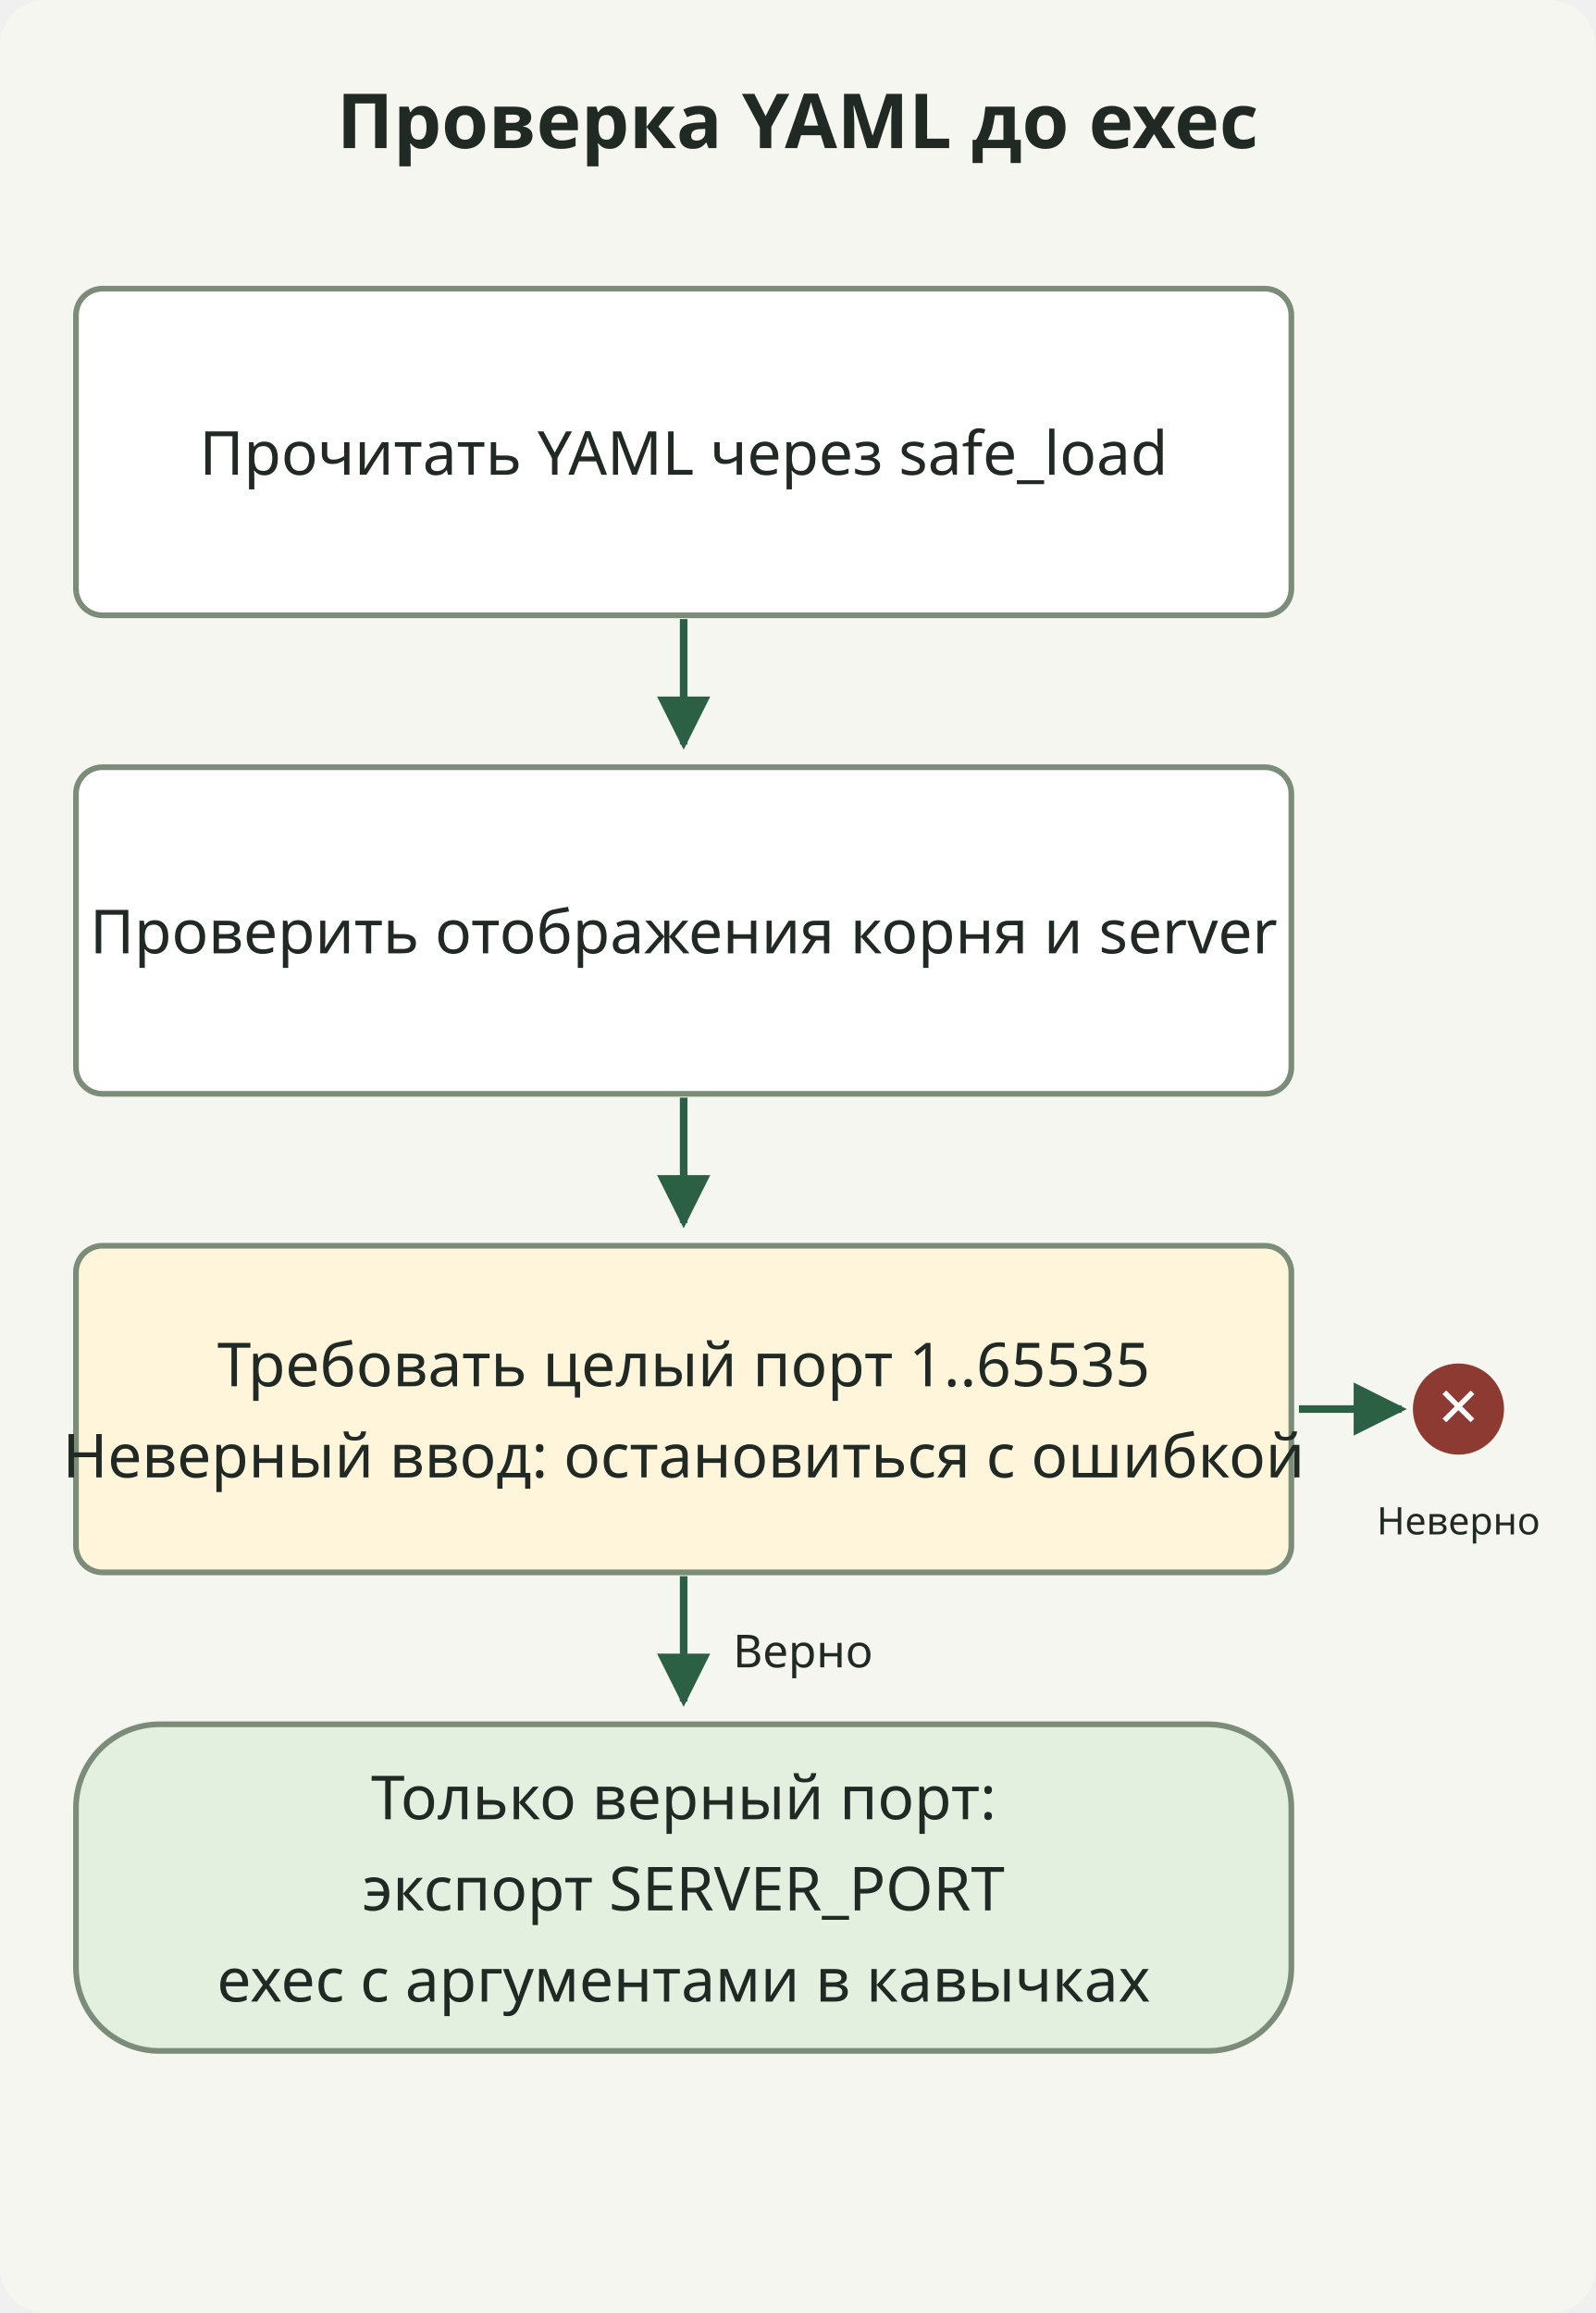
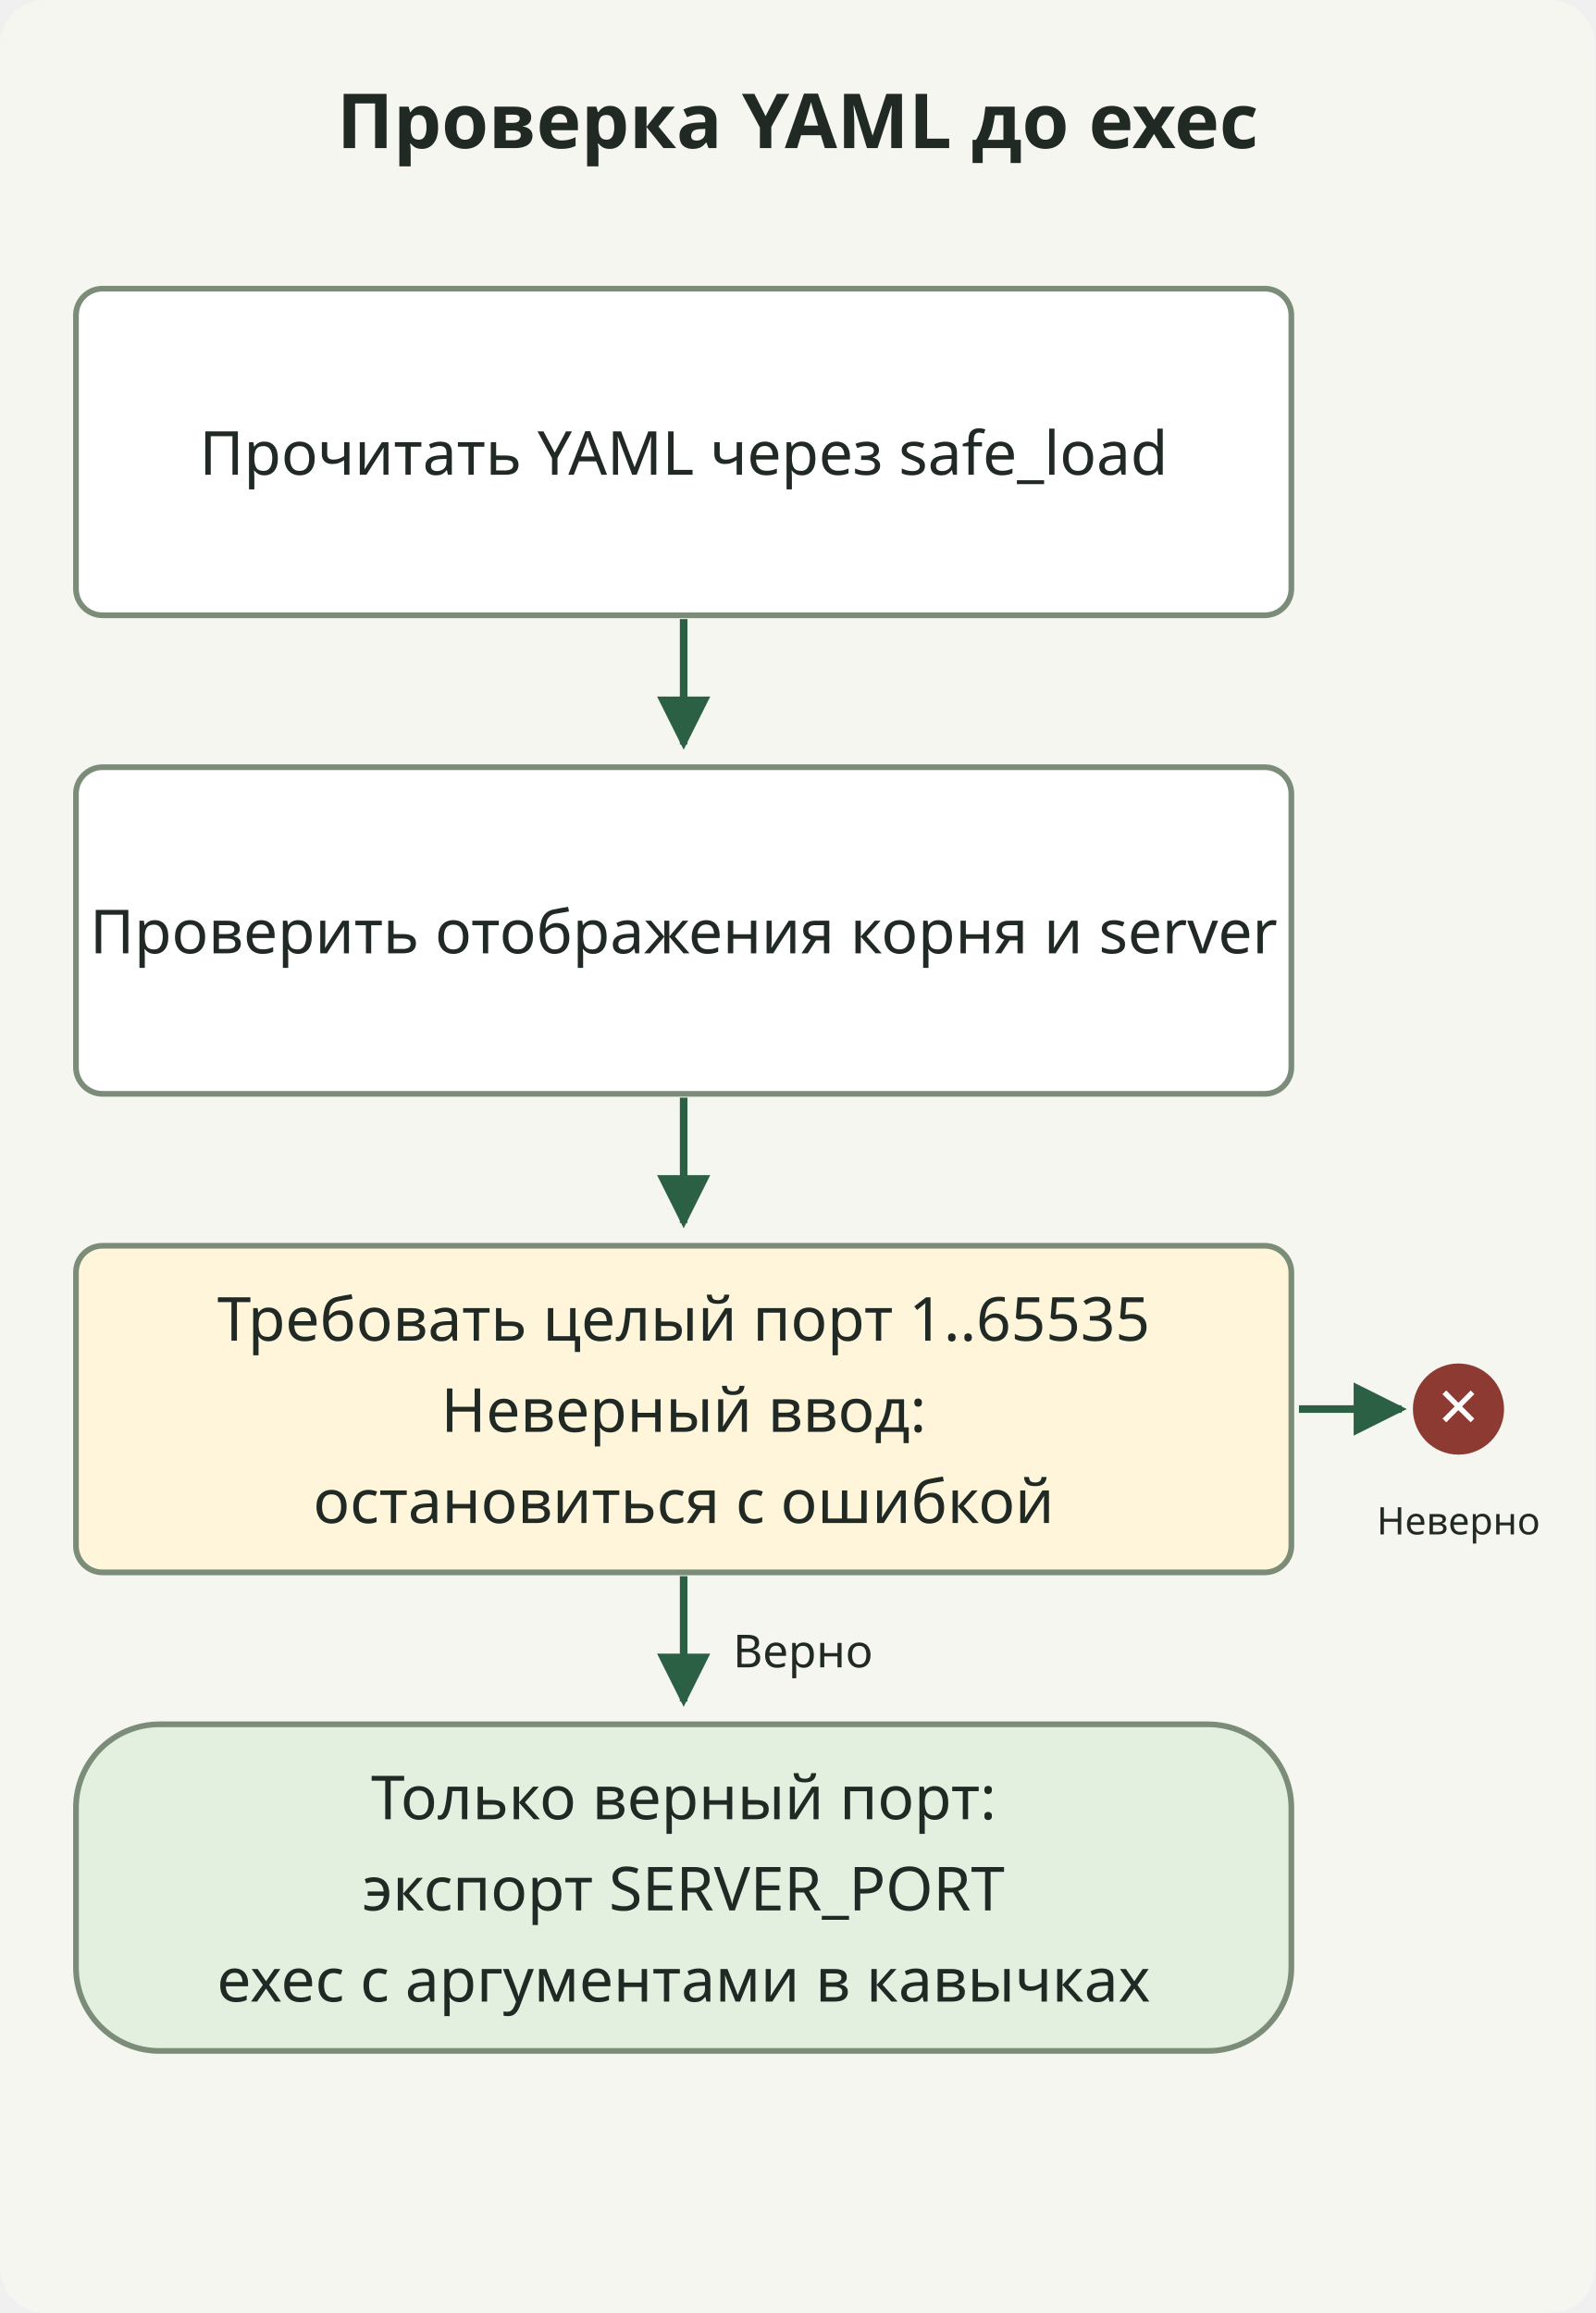
<svg xmlns="http://www.w3.org/2000/svg" viewBox="0 0 420 609" width="420" height="609" role="img" aria-labelledby="title description" xml:lang="ru">
  <defs>
    <marker id="arrow" viewBox="0 0 10 10" refX="9" refY="5" markerWidth="7" markerHeight="7" orient="auto-start-reverse">
      <path d="M 0 0 L 10 5 L 0 10 z" fill="#2b6044" />
    </marker>
  </defs>
  <rect width="100%" height="100%" rx="12" fill="#f6f6f0" />
  <g font-family="system-ui,sans-serif" fill="#202923">
    <text x="210" y="39" text-anchor="middle" font-size="20" font-weight="650">Проверка YAML до exec</text>
    <rect x="20" y="76" width="320" height="86" rx="7" fill="#ffffff" stroke="#7b8d79" stroke-width="1.5" />
    <text x="180" y="125" text-anchor="middle" font-size="16">Прочитать YAML через safe_load</text>
    <path d="M 180 163 V 196" fill="none" stroke="#2b6044" stroke-width="2" marker-end="url(#arrow)" />
    <rect x="20" y="202" width="320" height="86" rx="7" fill="#ffffff" stroke="#7b8d79" stroke-width="1.5" />
    <text x="180" y="251" text-anchor="middle" font-size="16">Проверить отображения корня и server</text>
    <path d="M 180 289 V 322" fill="none" stroke="#2b6044" stroke-width="2" marker-end="url(#arrow)" />
    <rect x="20" y="328" width="320" height="86" rx="7" fill="#fff5da" stroke="#7b8d79" stroke-width="1.5" />
-     <text x="180" y="365" text-anchor="middle" font-size="16">Требовать целый порт 1..65535</text>
-     <text x="180" y="389" text-anchor="middle" font-size="16">Неверный ввод: остановиться с ошибкой</text>
+     <text x="180" y="353" text-anchor="middle" font-size="16">Требовать целый порт 1..65535</text>
+     <text x="180" y="377" text-anchor="middle" font-size="16">Неверный ввод:</text>
+     <text x="180" y="401" text-anchor="middle" font-size="16">остановиться с ошибкой</text>
    <path d="M 342 371 H 369" fill="none" stroke="#2b6044" stroke-width="2" marker-end="url(#arrow)" />
    <circle cx="384" cy="371" r="12" fill="#8c3a32" />
    <text x="384" y="377" text-anchor="middle" font-size="19" fill="white">×</text>
    <text x="384" y="404" text-anchor="middle" font-size="10">Неверно</text>
    <text x="193" y="439" font-size="12">Верно</text>
    <path d="M 180 415 V 448" fill="none" stroke="#2b6044" stroke-width="2" marker-end="url(#arrow)" />
    <rect x="20" y="454" width="320" height="86" rx="22" fill="#e3efdf" stroke="#7b8d79" stroke-width="1.5" />
    <text x="180" y="479" text-anchor="middle" font-size="16">Только верный порт:</text>
    <text x="180" y="503" text-anchor="middle" font-size="16">экспорт SERVER_PORT</text>
    <text x="180" y="527" text-anchor="middle" font-size="16">exec с аргументами в кавычках</text>
  </g>
</svg>
